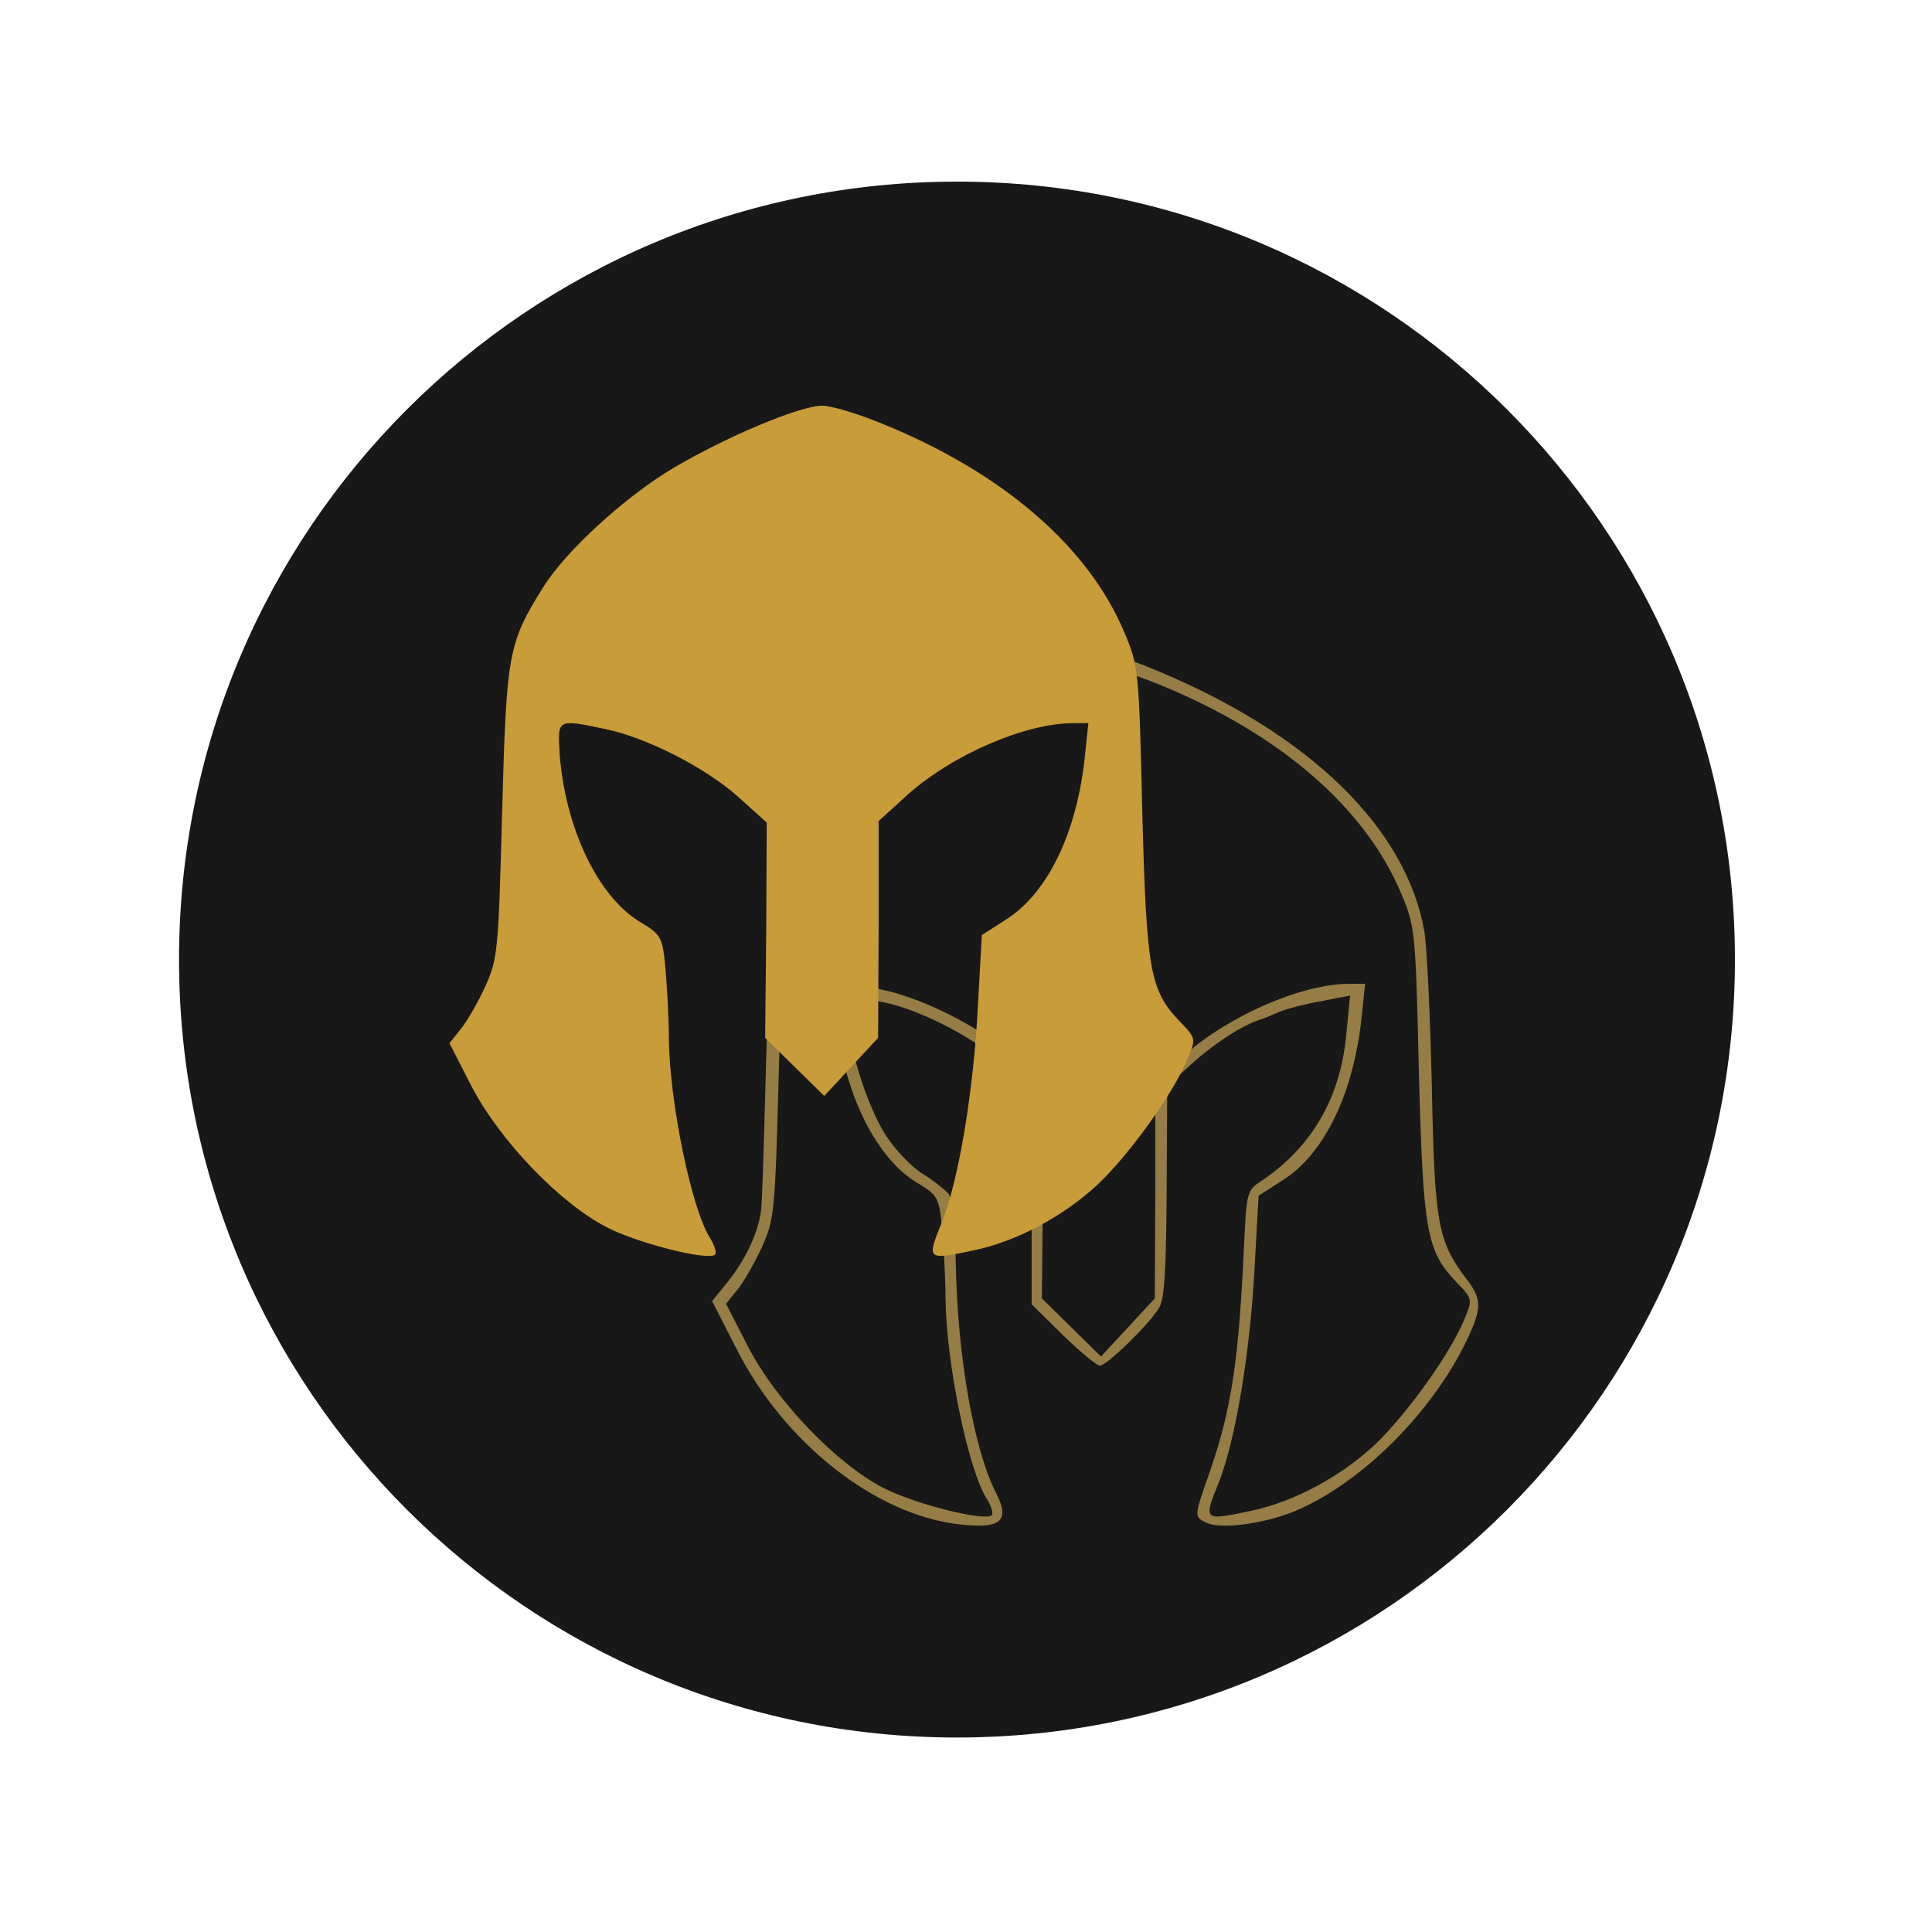
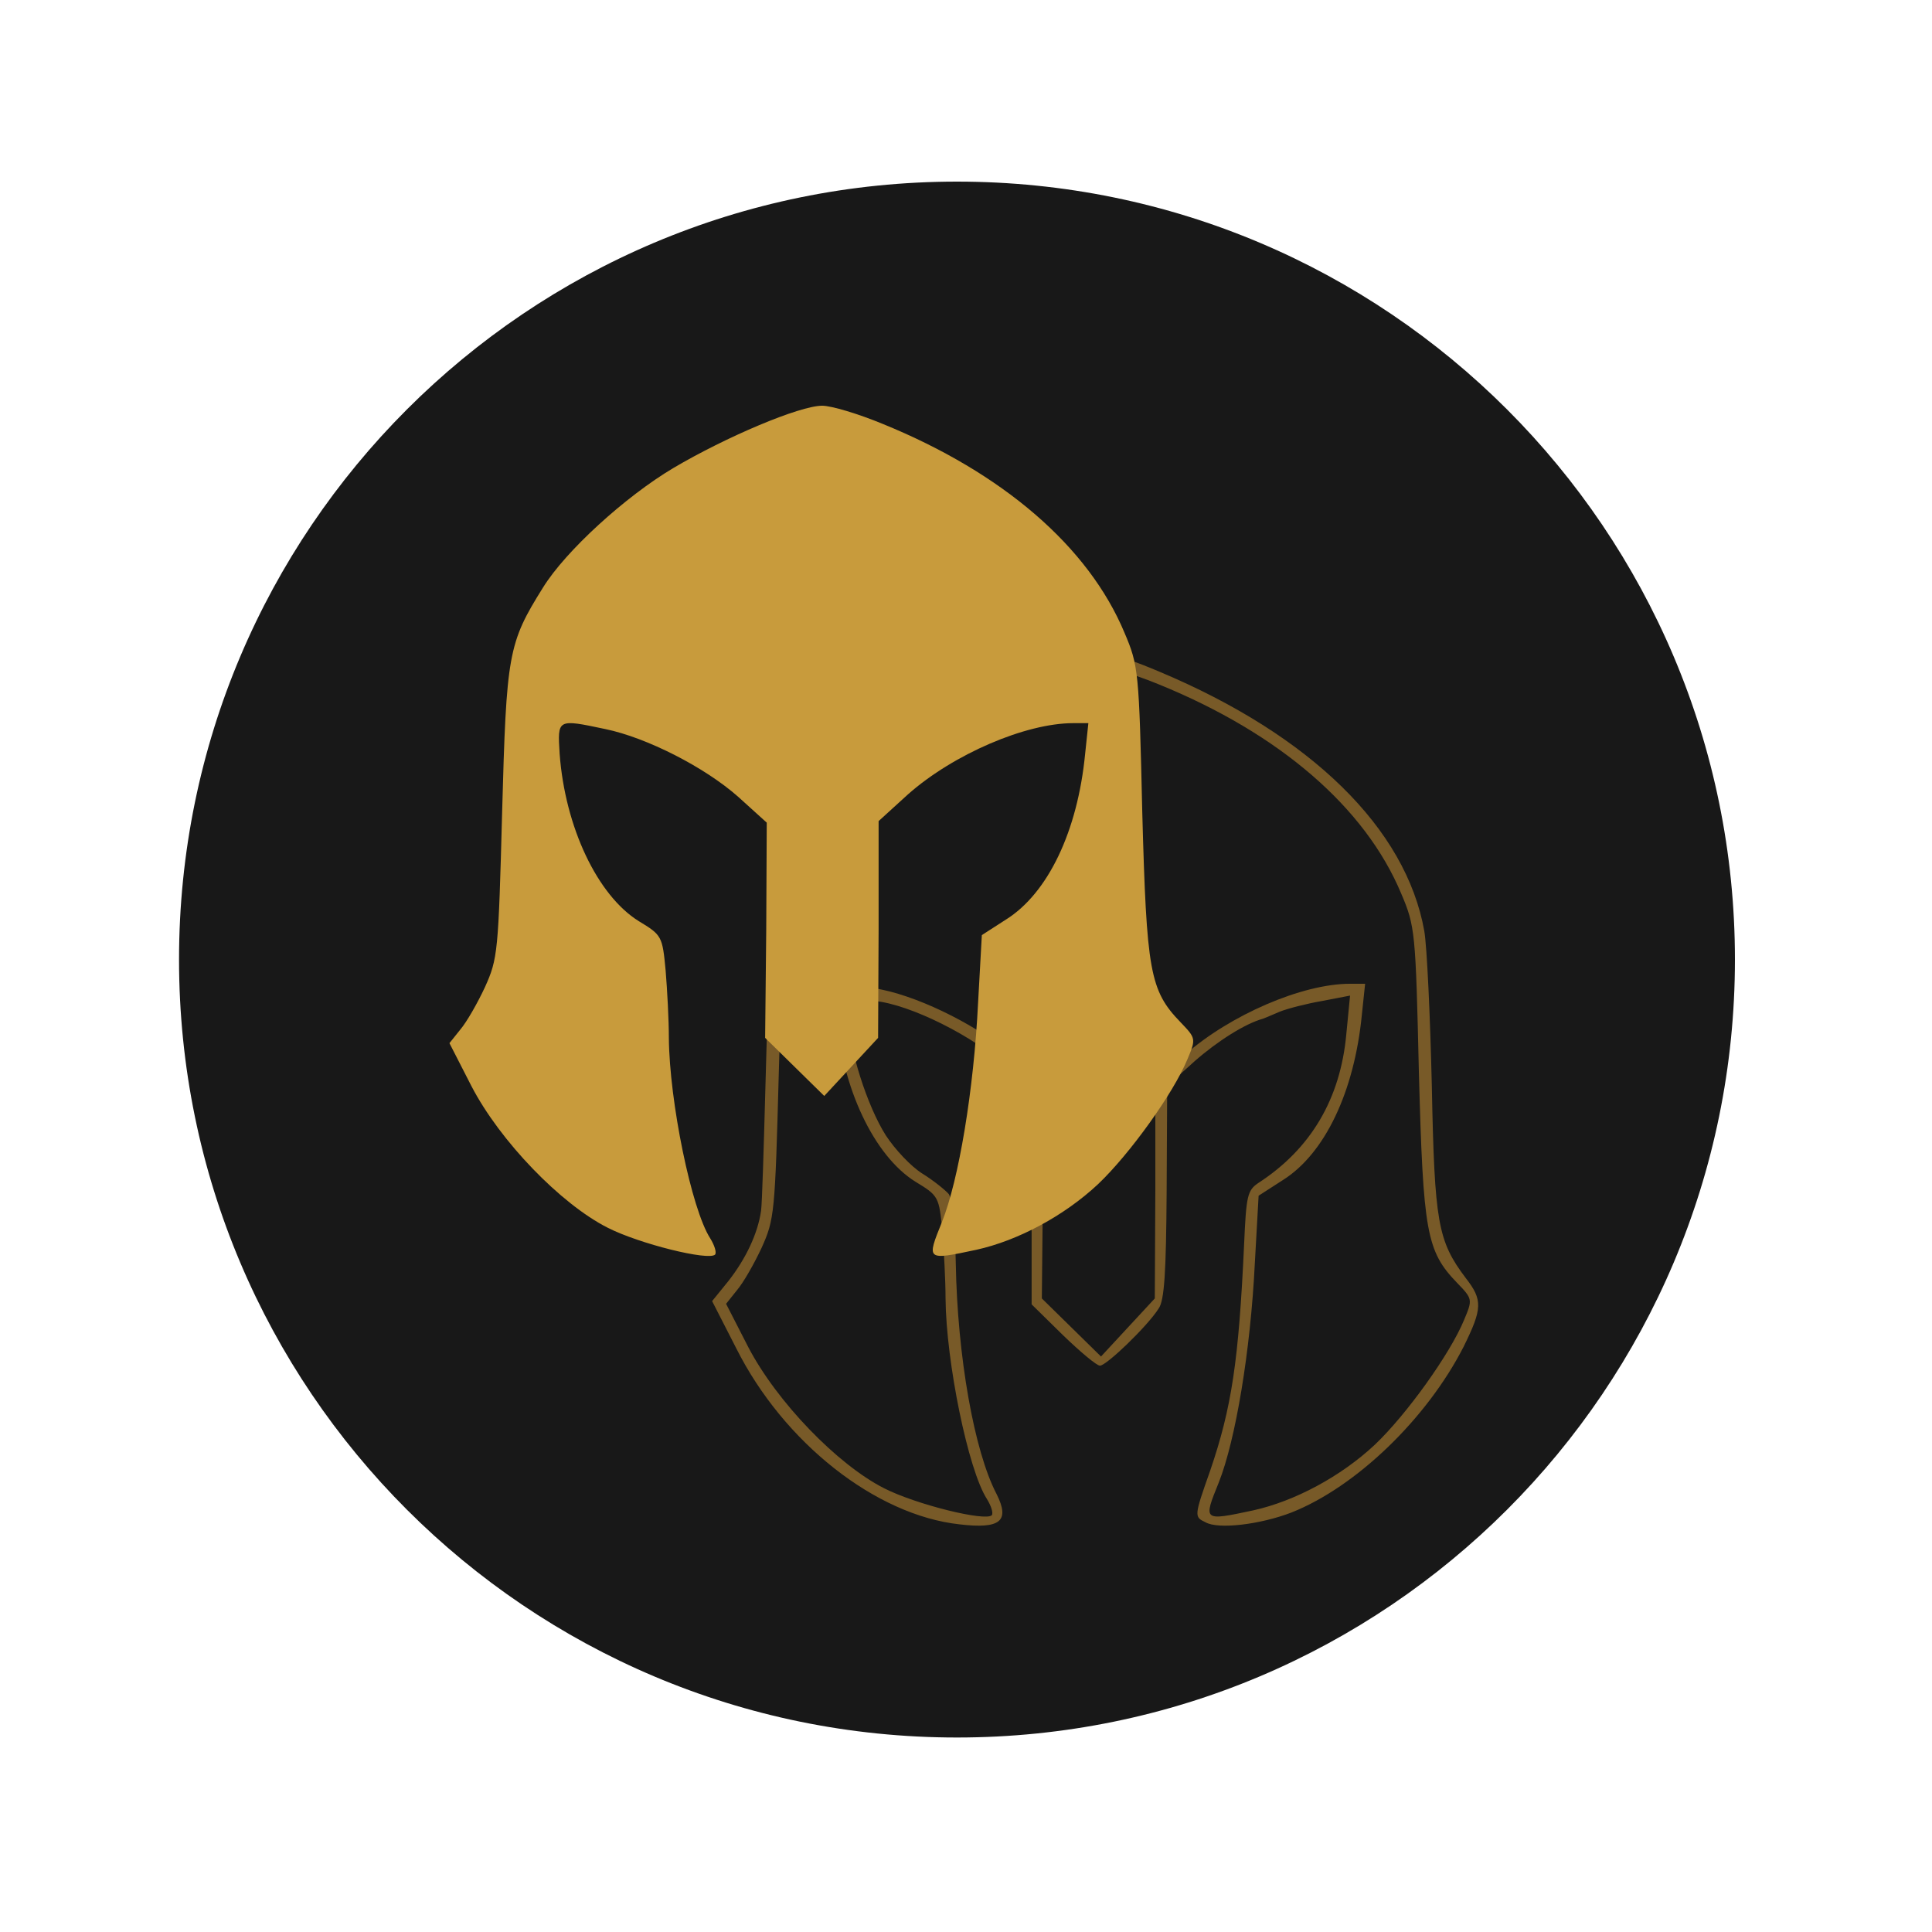
<svg xmlns="http://www.w3.org/2000/svg" version="1.1" id="Layer_1" x="0px" y="0px" viewBox="0 0 300 300" style="enable-background:new 0 0 300 300;" xml:space="preserve">
  <style type="text/css">
	.st0{fill:#181818;}
- 	.st1{fill:#967D45;}
- 	.st2{display:none;fill:#967D45;}
- 	.st3{display:none;fill:#C89C38;}
- 	.st4{fill:#C89C38;}
+ 	.st1{fill:#785A28;}
+ 	.st2{display:none;fill:#785A28;}
+ 	.st3{display:none;fill:#C89B3C;}
+ 	.st4{fill:#C89B3C;}
</style>
  <circle class="st0" cx="148.6" cy="149" r="120.8" />
  <g transform="translate(0,300) scale(0.1,-0.1)">
    <g transform="translate(0,300) scale(0.1,-0.1)">
      <path class="st1" d="M22759.5-7155.4c-434.3-576.3-484.4-860.3-526.2-2981.8c-25.1-1077.5-75.2-2163.3-116.9-2405.5    c-284-1595.3-1762.4-3040.3-4109.4-4025.9c-793.5-334.1-943.8-342.4-1653.8-83.5c-1194.4,426-2213.4,1044.1-2965.1,1787.4    c-684.9,676.6-927.1,1010.7-1177.7,1645.4c-242.2,626.4-267.3,893.7-325.8,3123.8c-25.1,918.8-50.1,1770.7-66.8,1896    c-50.1,350.8-233.9,743.4-509.5,1094.2l-250.6,309l375.9,735c735,1461.7,2163.3,2589.3,3466.3,2731.3    c634.8,75.2,785.1-50.1,576.3-467.7c-350.8-668.2-609.7-2146.6-634.8-3583.2c-8.4-526.2-58.5-1010.7-108.6-1077.5    c-50.1-58.5-233.9-208.8-409.3-317.4c-175.4-108.6-426-375.9-568-593c-292.3-459.4-576.3-1361.5-576.3-1812.5v-317.4l400.9,41.8    c551.3,50.1,1561.9,559.6,2046.4,1019l392.6,384.2v3307.6l484.4,476.1c267.3,258.9,526.2,476.1,576.3,476.1    c100.2,0,735-609.7,910.4-885.4c91.9-125.3,116.9-576.3,125.3-1812.5l8.4-1645.4l426-384.2c350.8-309,785.1-584.7,1060.8-659.8    c25.1-8.4,142-58.5,258.9-108.6c125.3-50.1,417.6-125.3,659.8-167.1l434.3-83.5l-58.5,601.4    c-91.9,1002.3-551.3,1779.1-1361.5,2305.3c-175.4,116.9-192.1,200.5-225.5,960.5c-83.5,1804.1-192.1,2530.8-526.2,3508.1    c-250.6,710-250.6,718.3-75.2,801.8c200.5,116.9,860.3,33.4,1336.4-150.3c1010.7-400.9,2104.8-1461.7,2672.8-2572.6    C23018.4-6679.3,23026.8-6812.9,22759.5-7155.4z M21347.9-4566.1c-526.2,492.8-1244.5,877-1887.7,1019    c-785.1,167.1-776.8,167.1-534.6-434.3c258.9-651.5,492.8-2038,559.6-3407.8l58.5-1044.1l375.9-242.2    c651.5-409.3,1110.9-1369.8,1227.8-2572.6l50.1-476.1h-233.9c-743.4,0-1862.6,484.4-2564.2,1102.5l-459.4,417.6v1678.9    l-8.4,1687.2l-417.6,451l-417.6,451l-459.4-451l-459.4-451l16.7-1670.5l8.4-1670.5l-442.7-400.9    c-517.9-459.4-1419.9-918.8-2063.1-1052.4c-751.7-158.7-743.4-158.7-710,384.2c83.5,1135.9,584.7,2196.7,1227.8,2597.6    c359.2,217.2,367.5,233.9,417.6,768.4c25.1,300.7,50.1,768.4,50.1,1044.1c8.4,985.6,350.8,2664.5,643.1,3115.5    c66.8,108.6,100.2,217.2,75.2,250.6c-100.2,100.2-1177.7-167.1-1670.5-417.6c-726.7-367.5-1670.5-1344.8-2113.2-2196.7    l-342.5-668.2l167-208.8c100.2-116.9,267.3-409.3,384.2-659.8c200.5-442.7,208.8-542.9,267.3-2714.6    c66.8-2464,91.9-2622.7,634.8-3491.3c350.8-568,1277.9-1411.6,2021.3-1854.3c818.5-484.4,1962.8-968.9,2313.6-968.9    c142,0,559.6,125.3,943.8,284c1862.6,760.1,3190.7,1904.4,3750.3,3240.8c217.2,509.5,225.5,593,275.6,2781.4    c66.8,2480.7,116.9,2773,593,3265.8c242.2,250.6,242.2,258.9,108.6,576.3C22517.3-5977.7,21840.7-5033.9,21347.9-4566.1z" />
      <path class="st2" d="M22734.4-6503.9c-217.2,526.2-893.7,1470-1386.5,1937.8c-526.2,492.8-1244.5,877-1887.7,1019    c-785.1,167.1-776.8,167.1-534.6-434.3c258.9-651.5,492.8-2038,559.6-3407.8l58.5-1044.1l375.9-242.2    c651.5-409.3,1110.9-1369.8,1227.8-2572.6l50.1-476.1h-233.9c-743.4,0-1862.6,484.4-2564.2,1102.5l-459.4,417.6v1678.9    l-8.4,1687.2l-417.6,451l-417.6,451l-459.4-451l-459.4-451l16.7-1670.5l8.4-1670.5l-442.7-400.9    c-517.9-459.4-1419.9-918.8-2063.1-1052.4c-751.7-158.7-743.4-158.7-710,384.2c83.5,1135.9,584.7,2196.7,1227.8,2597.6    c359.2,217.2,367.5,233.9,417.6,768.4c25.1,300.7,50.1,768.4,50.1,1044.1c8.4,985.6,350.8,2664.5,643.1,3115.5    c66.8,108.6,100.2,217.2,75.2,250.6c-100.2,100.2-1177.7-167.1-1670.5-417.6c-726.7-367.5-1670.5-1344.8-2113.2-2196.7    l-342.5-668.2l167-208.8c100.2-116.9,267.3-409.3,384.2-659.8c200.5-442.7,208.8-542.9,267.3-2714.6    c66.8-2464,91.9-2622.7,634.8-3491.3c350.8-568,1277.9-1411.6,2021.3-1854.3c818.5-484.4,1962.8-968.9,2313.6-968.9    c142,0,559.6,125.3,943.8,284c1862.6,760.1,3190.7,1904.4,3750.3,3240.8c217.2,509.5,225.5,593,275.6,2781.4    c66.8,2480.7,116.9,2773,593,3265.8C22868.1-6829.7,22868.1-6821.3,22734.4-6503.9z" />
    </g>
    <path class="st3" d="M1846.3,1420.2c-43.4,57.6-48.4,86-52.6,298.2c-2.5,107.7-7.5,216.3-11.7,240.6   c-28.4,159.5-176.2,304-410.9,402.6c-79.3,33.4-94.4,34.2-165.4,8.4c-119.4-42.6-221.3-104.4-296.5-178.7   c-68.5-67.7-92.7-101.1-117.8-164.5c-24.2-62.6-26.7-89.4-32.6-312.4c-2.5-91.9-5-177.1-6.7-189.6c-5-35.1-23.4-74.3-51-109.4   l-25.1-30.9l37.6-73.5c73.5-146.2,216.3-258.9,346.6-273.1c63.5-7.5,78.5,5,57.6,46.8c-35.1,66.8-61,214.7-63.5,358.3   c-0.8,52.6-5.8,101.1-10.9,107.7c-5,5.8-23.4,20.9-40.9,31.7c-17.5,10.9-42.6,37.6-56.8,59.3c-29.2,45.9-57.6,136.1-57.6,181.2   v31.7l40.1-4.2c55.1-5,156.2-56,204.6-101.9l39.3-38.4v-330.8l48.4-47.6c26.7-25.9,52.6-47.6,57.6-47.6c10,0,73.5,61,91,88.5   c9.2,12.5,11.7,57.6,12.5,181.2l0.8,164.5l42.6,38.4c35.1,30.9,78.5,58.5,106.1,66c2.5,0.8,14.2,5.8,25.9,10.9   c12.5,5,41.8,12.5,66,16.7l43.4,8.4l-5.8-60.1c-9.2-100.2-55.1-177.9-136.1-230.5c-17.5-11.7-19.2-20-22.6-96.1   c-8.4-180.4-19.2-253.1-52.6-350.8c-25.1-71-25.1-71.8-7.5-80.2c20-11.7,86-3.3,133.6,15c101.1,40.1,210.5,146.2,267.3,257.3   C1872.2,1372.6,1873.1,1386,1846.3,1420.2z M1705.2,1161.3c-52.6-49.3-124.5-87.7-188.8-101.9c-78.5-16.7-77.7-16.7-53.5,43.4   c25.9,65.1,49.3,203.8,56,340.8l5.8,104.4l37.6,24.2c65.1,40.9,111.1,137,122.8,257.3l5,47.6h-23.4c-74.3,0-186.3-48.4-256.4-110.3   l-45.9-41.8v-167.9l-0.8-168.7l-41.8-45.1l-41.8-45.1l-45.9,45.1l-45.9,45.1l1.7,167.1l0.8,167.1l-44.3,40.1   c-51.8,45.9-142,91.9-206.3,105.2c-75.2,15.9-74.3,15.9-71-38.4c8.4-113.6,58.5-219.7,122.8-259.8c35.9-21.7,36.8-23.4,41.8-76.8   c2.5-30.1,5-76.8,5-104.4c0.8-98.6,35.1-266.4,64.3-311.5c6.7-10.9,10-21.7,7.5-25.1c-10-10-117.8,16.7-167,41.8   c-72.7,36.8-167.1,134.5-211.3,219.7l-34.2,66.8l16.7,20.9c10,11.7,26.7,40.9,38.4,66c20,44.3,20.9,54.3,26.7,271.5   c6.7,246.4,9.2,262.3,63.5,349.1c35.1,56.8,127.8,141.2,202.1,185.4c81.9,48.4,196.3,96.9,231.4,96.9c14.2,0,56-12.5,94.4-28.4   c186.3-76,319.1-190.4,375-324.1c21.7-51,22.6-59.3,27.6-278.1c6.7-248.1,11.7-277.3,59.3-326.6c24.2-25.1,24.2-25.9,10.9-57.6   C1822.1,1302.5,1754.4,1208.1,1705.2,1161.3z" />
    <path class="st4" d="M1843.8,1355.1c-21.7-52.6-89.4-147-138.7-193.8c-52.6-49.3-124.5-87.7-188.8-101.9   c-78.5-16.7-77.7-16.7-53.5,43.4c25.9,65.1,49.3,203.8,56,340.8l5.8,104.4l37.6,24.2c65.1,40.9,111.1,137,122.8,257.3l5,47.6h-23.4   c-74.3,0-186.3-48.4-256.4-110.3l-45.9-41.8v-167.9l-0.8-168.7l-41.8-45.1l-41.8-45.1l-45.9,45.1l-45.9,45.1l1.7,167.1l0.8,167.1   l-44.3,40.1c-51.8,45.9-142,91.9-206.3,105.2c-75.2,15.9-74.3,15.9-71-38.4c8.4-113.6,58.5-219.7,122.8-259.8   c35.9-21.7,36.8-23.4,41.8-76.8c2.5-30.1,5-76.8,5-104.4c0.8-98.6,35.1-266.4,64.3-311.5c6.7-10.9,10-21.7,7.5-25.1   c-10-10-117.8,16.7-167,41.8c-72.7,36.8-167.1,134.5-211.3,219.7l-34.2,66.8l16.7,20.9c10,11.7,26.7,40.9,38.4,66   c20,44.3,20.9,54.3,26.7,271.5c6.7,246.4,9.2,262.3,63.5,349.1c35.1,56.8,127.8,141.2,202.1,185.4c81.9,48.4,196.3,96.9,231.4,96.9   c14.2,0,56-12.5,94.4-28.4c186.3-76,319.1-190.4,375-324.1c21.7-51,22.6-59.3,27.6-278.1c6.7-248.1,11.7-277.3,59.3-326.6   C1857.2,1387.7,1857.2,1386.8,1843.8,1355.1z" />
  </g>
</svg>
